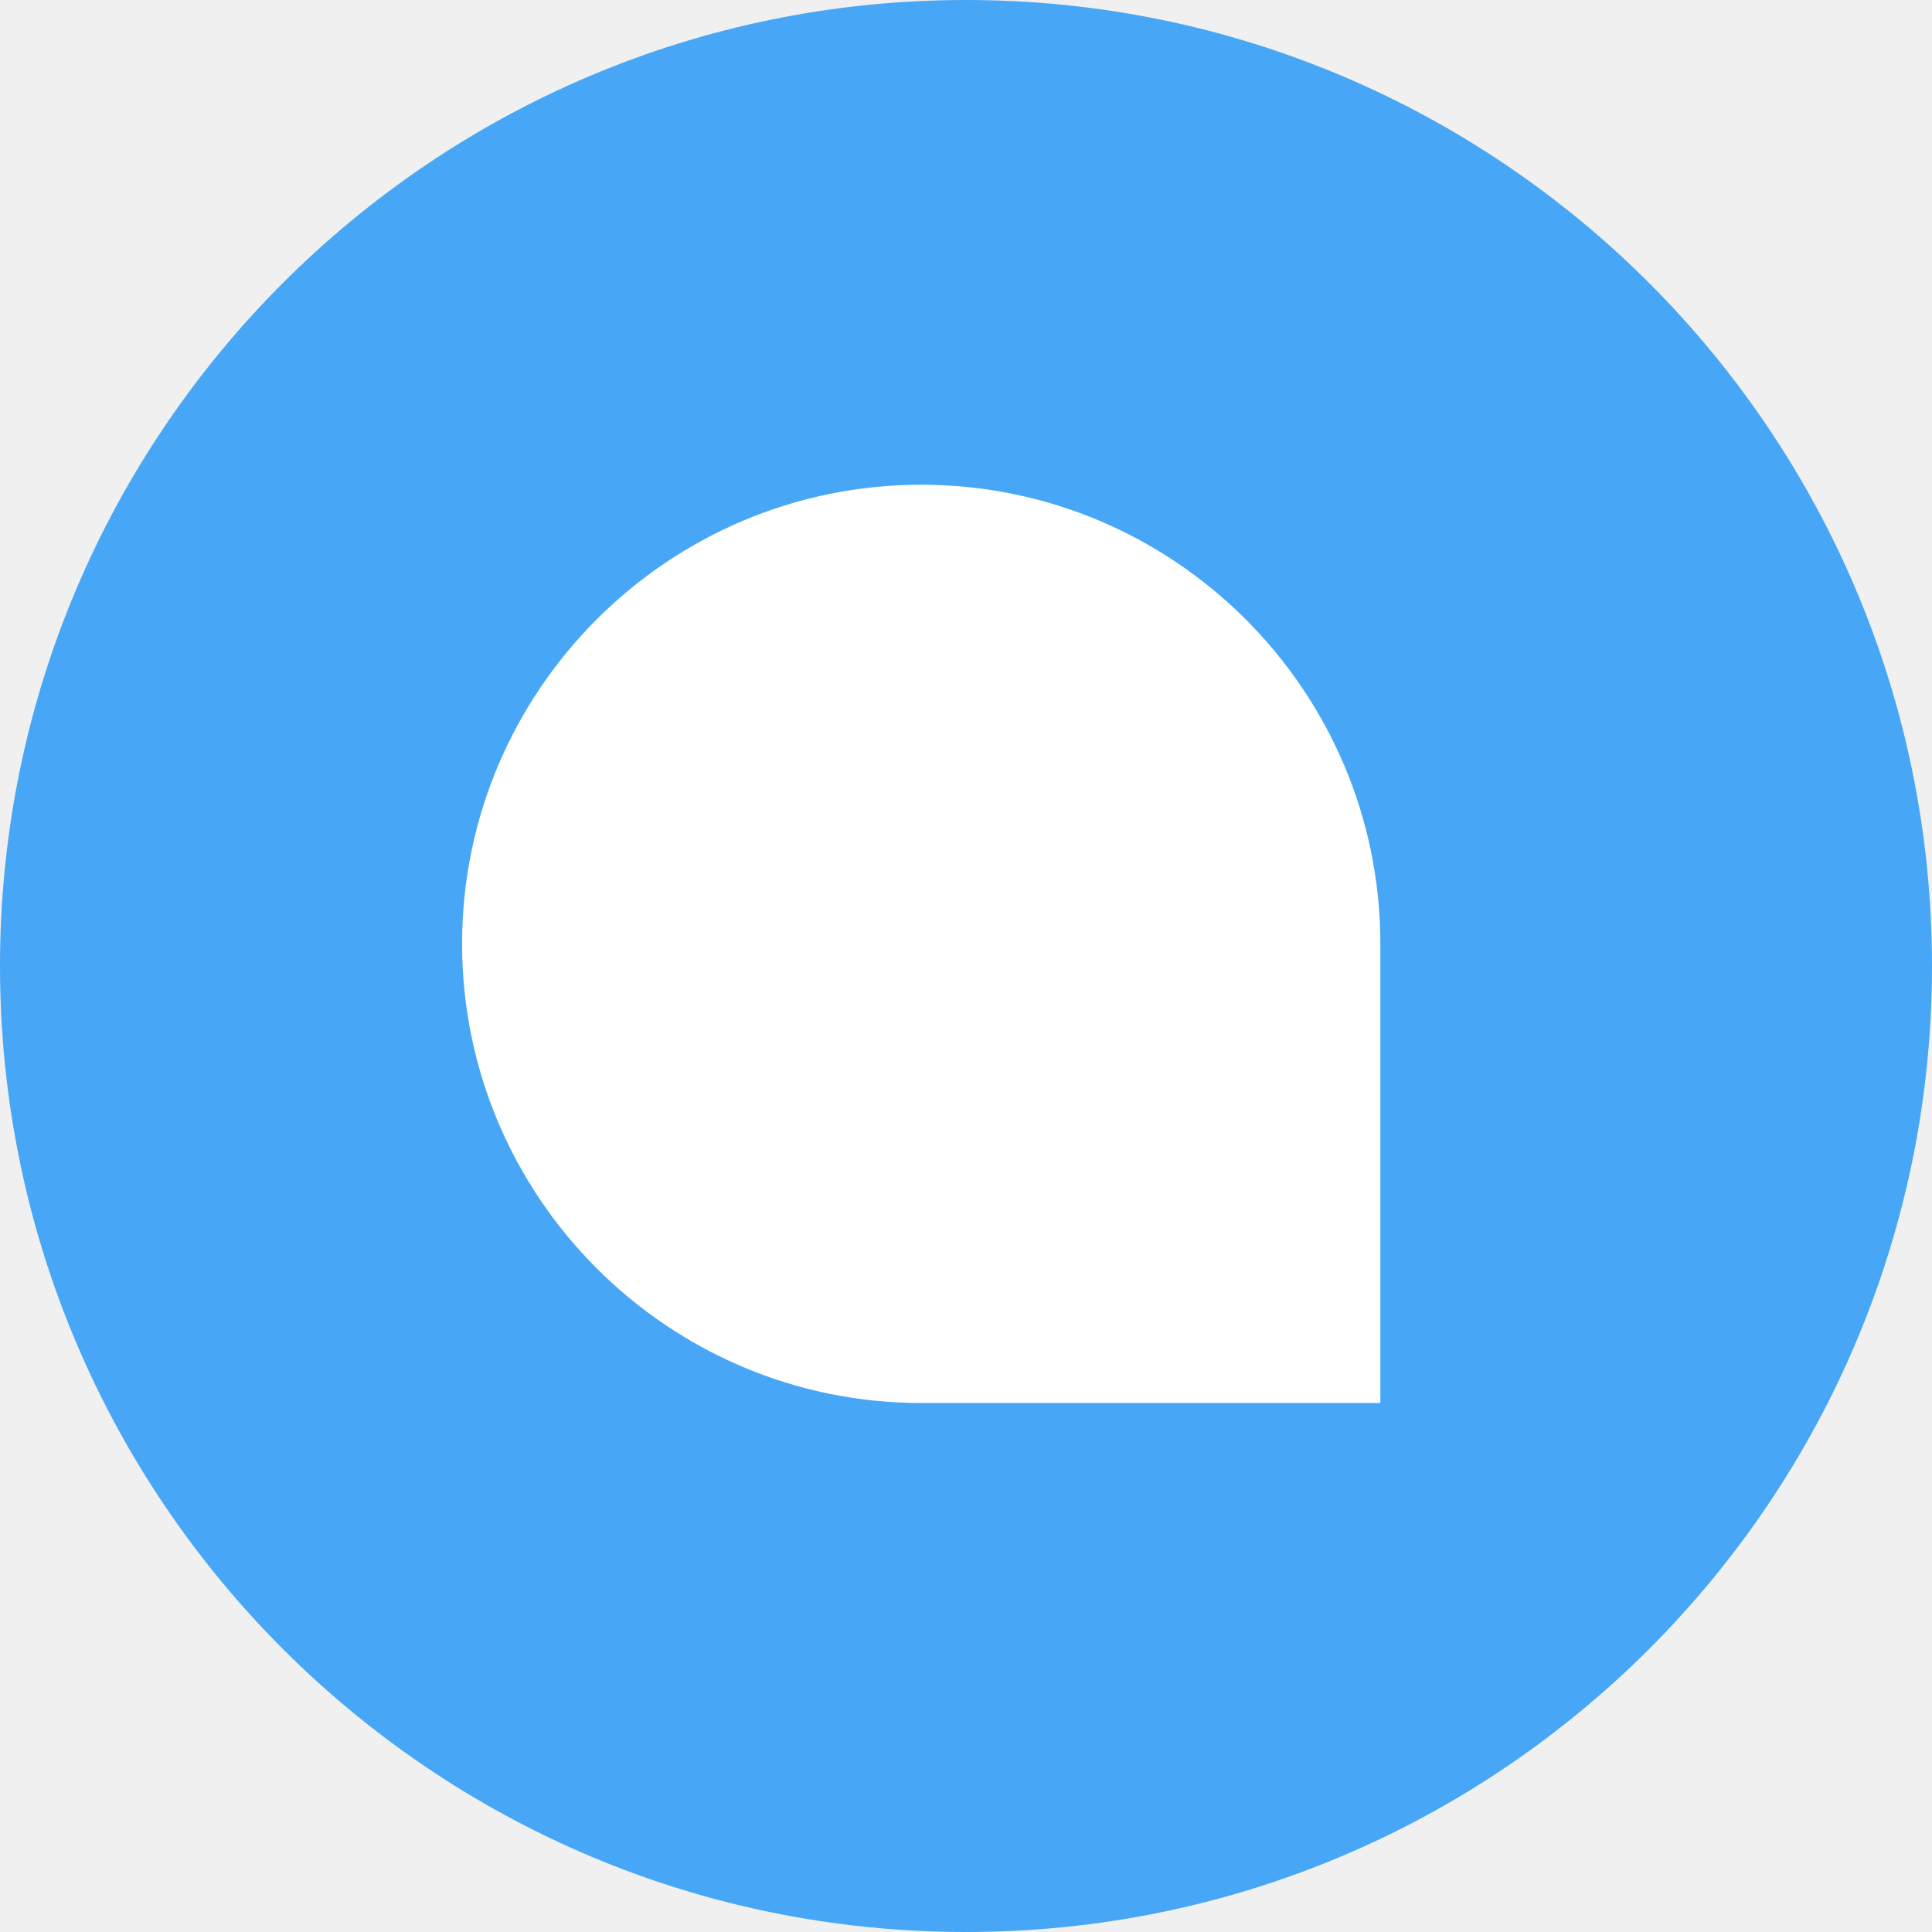
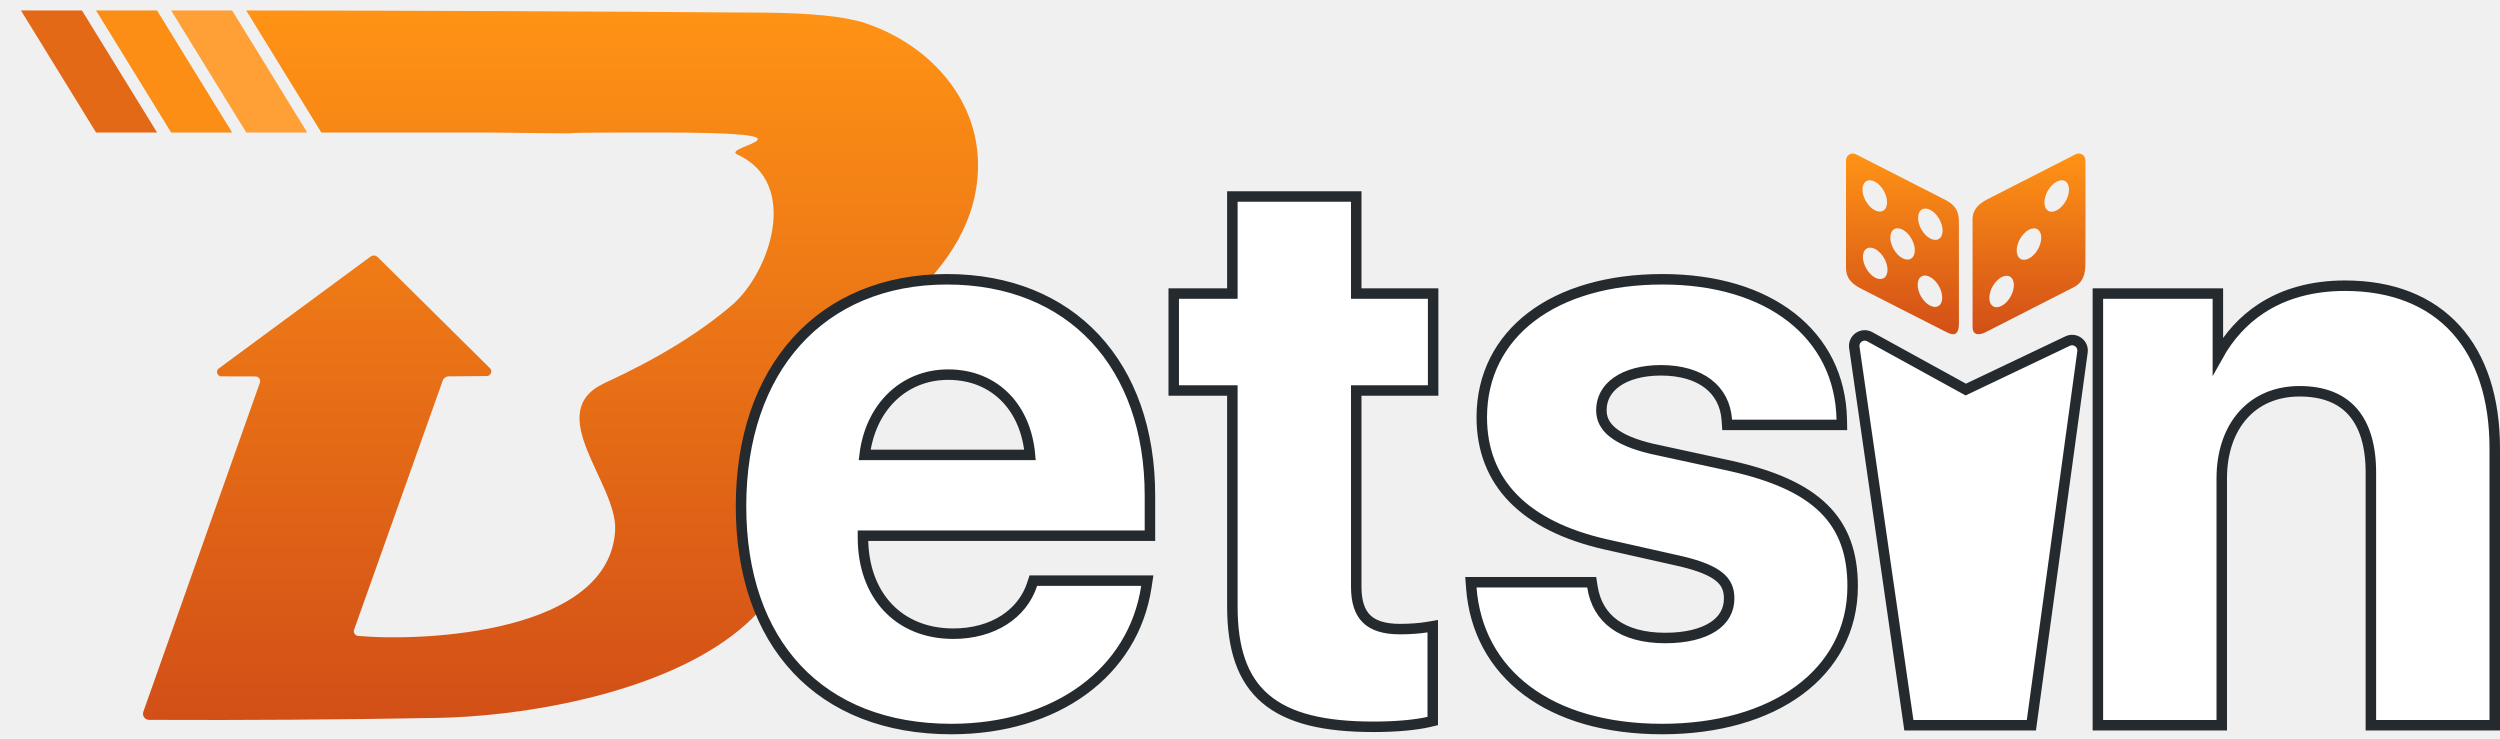
- <svg xmlns="http://www.w3.org/2000/svg" width="512px" height="512px" viewBox="0 0 512 512" version="1.1">
-   <g id="Logo" stroke="none" stroke-width="1" fill="none" fill-rule="evenodd">
-     <g id="woot-log" fill-rule="nonzero">
-       <circle id="Oval" fill="#47A7F6" cx="256" cy="256" r="256" />
-       <path d="M362.808,368.808 L244.123,368.808 C178.699,368.808 125.457,315.562 125.457,250.122 C125.457,184.703 178.699,131.457 244.124,131.457 C309.565,131.457 362.808,184.703 362.808,250.122 L362.808,368.808 Z" id="Fill-1" stroke="#FFFFFF" stroke-width="6" fill="#FFFFFF" />
-     </g>
-   </g>
+ <svg xmlns="http://www.w3.org/2000/svg" width="477" height="141" viewBox="0 0 477 141" fill="none">
+   <path d="M67.565 120.141C67.518 120.27 67.502 120.408 67.519 120.545C67.535 120.682 67.583 120.813 67.659 120.929C67.735 121.045 67.838 121.143 67.958 121.214C68.078 121.286 68.213 121.329 68.353 121.341C81.551 122.469 116.347 120.642 117.368 101.158C117.833 92.276 103.328 78.648 115.344 73.096C125.337 68.5 133.443 63.539 139.664 58.214C146.827 52.072 152.772 34.987 140.666 29.472C137.328 27.95 159.112 25.281 125.687 25.281C92.263 25.281 125.544 25.651 92.557 25.281C91.829 25.269 61.306 25.281 61.306 25.281L46.98 2C81.423 2.024 111.088 2.161 145.735 2.412C154.784 2.484 161.219 3.146 165.04 4.4C176.734 8.268 186.35 18.189 186.601 30.994C187.013 52.573 162.801 66.613 145.806 73.974C145.527 74.097 145.277 74.279 145.073 74.507C144.87 74.735 144.717 75.003 144.626 75.295C144.534 75.586 144.506 75.894 144.543 76.197C144.58 76.501 144.681 76.793 144.839 77.054C172.31 122.756 113.571 136.437 83.432 136.975C64.986 137.309 46.654 137.434 28.436 137.351C28.251 137.349 28.07 137.304 27.906 137.219C27.743 137.133 27.602 137.011 27.495 136.86C27.389 136.71 27.319 136.536 27.293 136.354C27.266 136.171 27.284 135.985 27.343 135.811L49.585 73.024C49.634 72.889 49.65 72.744 49.631 72.602C49.612 72.459 49.559 72.323 49.476 72.206C49.394 72.088 49.284 71.992 49.156 71.926C49.029 71.859 48.887 71.825 48.743 71.825L42.243 71.807C42.065 71.805 41.892 71.748 41.748 71.644C41.603 71.539 41.495 71.393 41.44 71.226C41.384 71.058 41.383 70.879 41.437 70.713C41.491 70.547 41.598 70.403 41.741 70.302L70.609 49.027C71.147 48.621 71.66 48.657 72.15 49.135L93.478 70.249C93.603 70.37 93.688 70.526 93.723 70.696C93.759 70.867 93.743 71.043 93.678 71.205C93.612 71.366 93.501 71.504 93.357 71.602C93.213 71.699 93.043 71.752 92.869 71.753L85.706 71.807C85.073 71.807 84.65 72.111 84.435 72.72L67.565 120.141Z" fill="url(#paint0_linear_953_213)" />
+   <path d="M32.653 2H44.293L58.62 25.281H46.98L32.653 2Z" fill="#FFA037" />
+   <path d="M18.327 2H29.967L44.294 25.281H32.653L18.327 2Z" fill="#FC8E15" />
+   <path d="M4 2H15.64L29.967 25.281H18.327L4 2Z" fill="#E36917" />
+   <path d="M197.884 110.786H197.158L196.933 111.477C195.096 117.122 189.477 120.907 181.879 120.907C176.608 120.907 172.325 119.034 169.356 115.855C166.38 112.669 164.652 108.092 164.652 102.565V102.216H218.409H219.409V101.216V94.544C219.409 82.127 215.698 71.8 208.952 64.569C202.198 57.329 192.49 53.287 180.694 53.287C168.7 53.287 158.841 57.543 151.989 65.143C145.147 72.732 141.386 83.56 141.386 96.568C141.386 109.611 145.109 120.262 152.049 127.661C158.996 135.067 169.06 139.1 181.509 139.1C201.493 139.1 216.266 128.299 218.73 111.935L218.904 110.786H217.742H197.884ZM236.135 37.494H235.135V38.494V56.011H224.947H223.947V57.011V73.504V74.504H224.947H235.135V115.71C235.135 123.679 236.982 129.524 241.452 133.33C245.879 137.099 252.666 138.675 262.069 138.675C266.48 138.675 270.27 138.298 272.598 137.749L273.368 137.567V136.776V120.658V119.475L272.202 119.672C270.937 119.885 268.994 120.033 267.107 120.033C264.054 120.033 262.024 119.33 260.748 118.086C259.477 116.847 258.771 114.89 258.771 111.962V74.504H272.442H273.442V73.504V57.011V56.011H272.442H258.771V38.494V37.494H257.771H236.135ZM350.409 81.075H351.428L351.409 80.056C351.255 71.961 347.8 65.23 341.79 60.545C335.801 55.876 327.341 53.287 317.214 53.287C306.873 53.287 298.268 55.835 292.223 60.425C286.152 65.034 282.723 71.661 282.723 79.626C282.723 85.785 284.735 90.991 288.74 95.093C292.725 99.173 298.61 102.089 306.247 103.84L306.251 103.841L320.906 107.136C320.908 107.136 320.911 107.137 320.914 107.138C324.429 107.99 326.688 108.941 328.063 110.074C329.366 111.15 329.922 112.43 329.922 114.185C329.922 116.442 328.877 118.276 326.865 119.589C324.814 120.927 321.73 121.731 317.733 121.731C313.578 121.731 310.338 120.789 308.037 119.128C305.755 117.481 304.31 115.068 303.828 111.934L303.697 111.086H302.839H281.722H280.644L280.725 112.162C281.339 120.276 285.036 127.047 291.329 131.768C297.603 136.476 306.39 139.1 317.14 139.1C327.778 139.1 336.84 136.458 343.269 131.717C349.722 126.959 353.484 120.109 353.484 111.861C353.484 105.668 351.811 100.792 347.97 97.017C344.171 93.282 338.362 90.735 330.327 88.921L330.319 88.919L315.148 85.624C315.145 85.624 315.142 85.623 315.139 85.622C311.723 84.813 309.297 83.77 307.743 82.527C306.228 81.316 305.544 79.923 305.544 78.276C305.544 76.047 306.581 74.185 308.497 72.845C310.441 71.487 313.315 70.655 316.918 70.655C320.762 70.655 323.807 71.609 325.921 73.239C328.016 74.854 329.276 77.19 329.48 80.144L329.544 81.075H330.477H350.409ZM364.088 137.518L364.212 138.375H365.078H386.714H387.586L387.704 137.511L397.339 67.156C397.555 65.58 395.934 64.395 394.498 65.079L375.074 74.328L356.75 64.25C355.303 63.454 353.571 64.654 353.806 66.288L364.088 137.518ZM400.275 137.375V138.375H401.275H422.911H423.911V137.375V91.271C423.911 86.253 425.39 82.102 427.947 79.218C430.493 76.347 434.177 74.654 438.767 74.654C443.407 74.654 446.749 76.079 448.95 78.619C451.172 81.184 452.364 85.037 452.364 90.146V137.375V138.375H453.364H475H476V137.375V85.573C476 75.998 473.473 68.214 468.572 62.814C463.658 57.4 456.474 54.512 447.436 54.512C441.161 54.512 435.814 56.014 431.478 58.844C428.029 61.095 425.256 64.162 423.17 67.909V57.011V56.011H422.17H401.275H400.275V57.011V137.375ZM196.52 86.797H164.975C166.071 77.751 172.381 71.48 180.916 71.48C185.475 71.48 189.265 73.141 191.974 75.977C194.496 78.618 196.129 82.331 196.52 86.797Z" fill="white" stroke="#252A2E" stroke-width="2" />
+   <path d="M371.532 63.444C366.028 60.655 360.528 57.861 355.038 55.042C353.349 54.175 352.217 53.079 352.217 51.16C352.22 44.307 352.22 37.454 352.217 30.604C352.217 30.379 352.273 30.157 352.379 29.961C352.486 29.765 352.639 29.599 352.825 29.48C353.011 29.362 353.224 29.294 353.443 29.283C353.661 29.272 353.879 29.319 354.076 29.418C359.717 32.288 365.423 35.198 371.194 38.15C372.945 39.05 373.751 40.198 373.759 42.173C373.778 48.695 373.779 55.215 373.762 61.733C373.759 63.392 373.218 64.3 371.532 63.444ZM359.345 40.183C359.566 40.047 359.742 39.839 359.864 39.572C359.985 39.306 360.049 38.984 360.053 38.628C360.057 38.271 360 37.886 359.886 37.493C359.772 37.101 359.602 36.709 359.387 36.341C359.172 35.973 358.915 35.635 358.632 35.347C358.349 35.059 358.045 34.827 357.737 34.663C357.428 34.498 357.123 34.406 356.836 34.391C356.55 34.376 356.29 34.439 356.069 34.575C355.848 34.712 355.672 34.919 355.551 35.186C355.429 35.453 355.365 35.774 355.361 36.13C355.357 36.487 355.414 36.873 355.528 37.265C355.643 37.657 355.812 38.049 356.027 38.417C356.243 38.785 356.499 39.123 356.782 39.411C357.065 39.699 357.37 39.932 357.678 40.096C357.986 40.26 358.292 40.352 358.578 40.367C358.864 40.382 359.125 40.319 359.345 40.183ZM369.935 45.591C370.382 45.317 370.638 44.759 370.649 44.039C370.66 43.319 370.423 42.496 369.992 41.752C369.56 41.008 368.969 40.403 368.348 40.07C367.728 39.737 367.128 39.704 366.682 39.977C366.235 40.251 365.979 40.809 365.968 41.529C365.957 42.249 366.194 43.072 366.625 43.816C367.057 44.56 367.648 45.165 368.269 45.498C368.889 45.831 369.489 45.864 369.935 45.591ZM364.635 49.344C365.08 49.071 365.336 48.513 365.347 47.794C365.357 47.075 365.121 46.254 364.69 45.51C364.476 45.142 364.222 44.804 363.94 44.516C363.658 44.228 363.356 43.995 363.049 43.83C362.742 43.665 362.437 43.572 362.151 43.556C361.866 43.54 361.605 43.602 361.385 43.737C360.939 44.01 360.683 44.568 360.673 45.286C360.662 46.005 360.899 46.827 361.33 47.57C361.543 47.939 361.798 48.276 362.079 48.565C362.361 48.853 362.664 49.086 362.971 49.251C363.278 49.416 363.582 49.509 363.868 49.525C364.154 49.541 364.414 49.479 364.635 49.344ZM359.432 53.055C359.877 52.78 360.13 52.221 360.137 51.499C360.143 50.778 359.902 49.954 359.467 49.209C359.031 48.464 358.437 47.858 357.815 47.525C357.192 47.193 356.593 47.16 356.148 47.435C355.703 47.709 355.45 48.269 355.443 48.99C355.437 49.712 355.678 50.536 356.113 51.281C356.549 52.026 357.143 52.632 357.766 52.965C358.388 53.297 358.987 53.33 359.432 53.055ZM369.873 58.372C370.093 58.236 370.269 58.028 370.39 57.762C370.511 57.495 370.575 57.174 370.578 56.817C370.582 56.46 370.524 56.074 370.409 55.682C370.295 55.289 370.125 54.897 369.909 54.529C369.475 53.784 368.881 53.179 368.259 52.847C367.637 52.515 367.037 52.483 366.593 52.758C366.373 52.894 366.197 53.101 366.076 53.368C365.955 53.635 365.891 53.956 365.888 54.312C365.884 54.669 365.942 55.055 366.056 55.448C366.171 55.84 366.341 56.232 366.556 56.601C366.991 57.345 367.585 57.95 368.207 58.282C368.829 58.614 369.428 58.647 369.873 58.372Z" fill="url(#paint1_linear_953_213)" />
+   <path d="M395.702 54.788C390.068 57.654 384.452 60.538 378.818 63.4C377.752 63.942 376.373 64.094 376.369 62.428C376.362 55.595 376.359 48.759 376.362 41.921C376.365 39.954 377.543 38.874 379.269 37.99C384.929 35.092 390.522 32.235 396.048 29.419C396.243 29.319 396.459 29.272 396.676 29.283C396.894 29.293 397.105 29.36 397.29 29.478C397.475 29.596 397.628 29.76 397.735 29.956C397.842 30.151 397.898 30.371 397.899 30.595C397.926 37.136 397.923 43.73 397.892 50.378C397.881 52.379 397.406 53.919 395.702 54.788ZM390.778 40.212C391.223 40.487 391.823 40.455 392.445 40.121C393.067 39.788 393.662 39.181 394.097 38.434C394.532 37.688 394.773 36.862 394.767 36.139C394.76 35.416 394.507 34.855 394.062 34.58C393.618 34.305 393.018 34.337 392.396 34.671C391.773 35.004 391.179 35.611 390.744 36.358C390.308 37.105 390.067 37.931 390.074 38.653C390.08 39.376 390.334 39.937 390.778 40.212ZM385.5 49.385C385.946 49.659 386.546 49.625 387.167 49.291C387.788 48.957 388.38 48.35 388.812 47.603C389.244 46.856 389.481 46.031 389.471 45.309C389.46 44.587 389.204 44.028 388.757 43.754C388.311 43.479 387.711 43.513 387.09 43.847C386.469 44.181 385.877 44.788 385.446 45.535C385.014 46.282 384.777 47.107 384.787 47.829C384.797 48.551 385.054 49.11 385.5 49.385ZM380.277 58.431C380.498 58.567 380.758 58.628 381.044 58.612C381.329 58.596 381.635 58.502 381.942 58.336C382.249 58.171 382.552 57.936 382.835 57.647C383.117 57.357 383.372 57.017 383.586 56.648C383.8 56.278 383.968 55.885 384.081 55.492C384.194 55.098 384.25 54.712 384.245 54.355C384.24 53.997 384.175 53.676 384.053 53.409C383.931 53.143 383.755 52.936 383.534 52.8C383.314 52.664 383.053 52.603 382.767 52.619C382.482 52.636 382.176 52.729 381.869 52.895C381.562 53.06 381.259 53.295 380.977 53.585C380.695 53.874 380.439 54.214 380.225 54.584C380.012 54.953 379.843 55.346 379.73 55.739C379.617 56.133 379.561 56.519 379.566 56.877C379.571 57.234 379.636 57.555 379.758 57.822C379.88 58.089 380.056 58.296 380.277 58.431Z" fill="url(#paint2_linear_953_213)" />
+   <defs>
+     <linearGradient id="paint0_linear_953_213" x1="106.944" y1="2" x2="106.944" y2="137.376" gradientUnits="userSpaceOnUse">
+       <stop stop-color="#FF9315" />
+       <stop offset="1" stop-color="#D24F17" />
+     </linearGradient>
+     <linearGradient id="paint1_linear_953_213" x1="362.996" y1="29.281" x2="362.996" y2="63.772" gradientUnits="userSpaceOnUse">
+       <stop stop-color="#FF9315" />
+       <stop offset="1" stop-color="#D24F17" />
+     </linearGradient>
+     <linearGradient id="paint2_linear_953_213" x1="387.139" y1="29.281" x2="387.139" y2="63.772" gradientUnits="userSpaceOnUse">
+       <stop stop-color="#FF9315" />
+       <stop offset="1" stop-color="#D24F17" />
+     </linearGradient>
+   </defs>
</svg>
